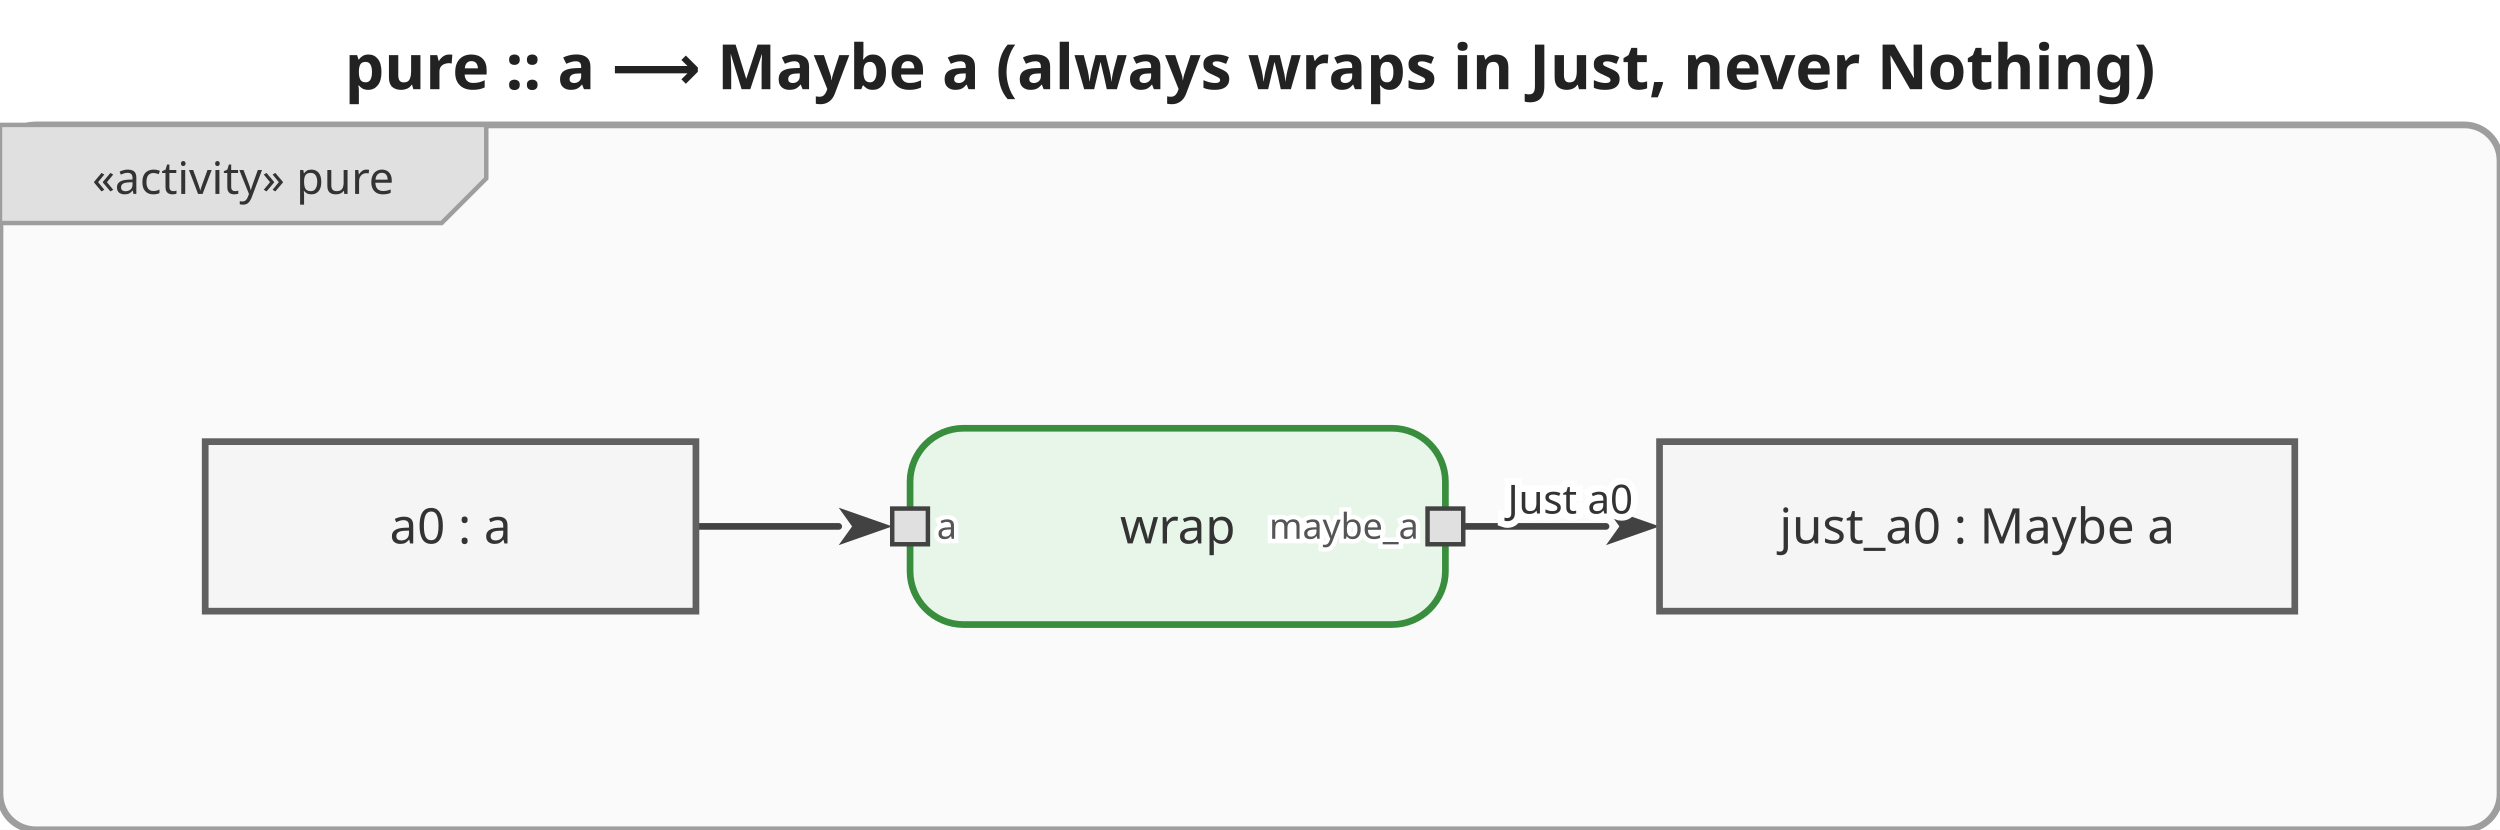
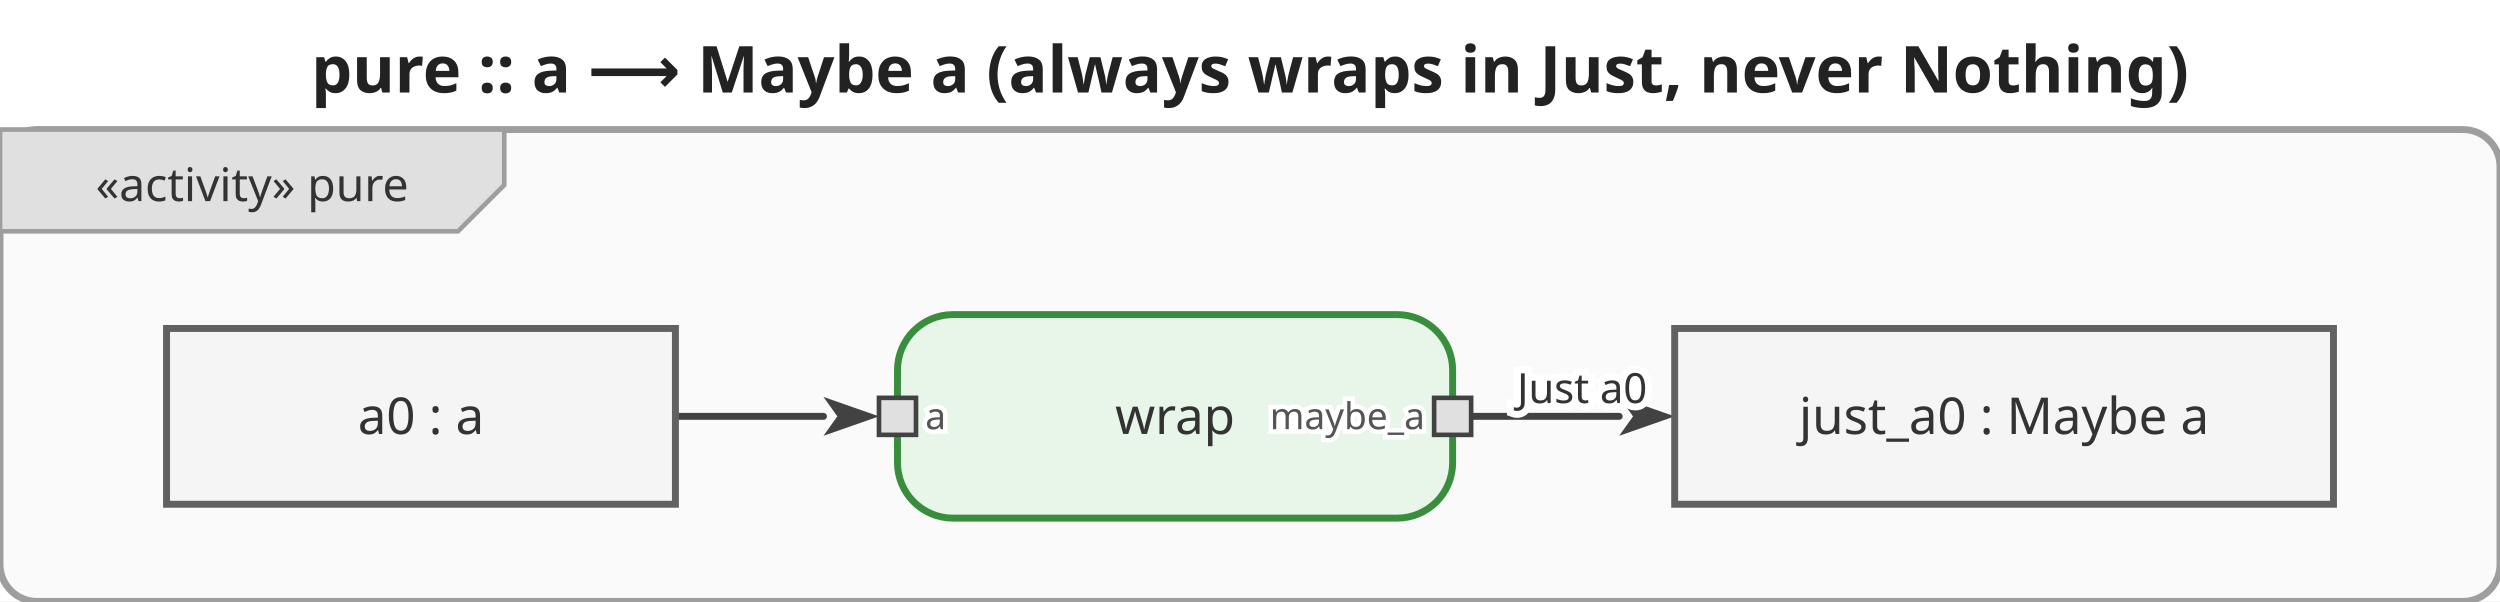
- <svg xmlns="http://www.w3.org/2000/svg" viewBox="0 0 560.4 186" width="560.4" height="186">
+ <svg xmlns="http://www.w3.org/2000/svg" viewBox="0 0 540.4 130" width="540.4" height="130">
  <defs>
    <marker id="arrowFilled" viewBox="0 0 10 10" refX="0" refY="5" markerWidth="8" markerHeight="8" orient="auto-start-reverse">
      <path d="M0,1.5 L10,5 L0,8.5 L2.5,5 Z" fill="#424242" />
    </marker>
    <marker id="arrowOpen" viewBox="0 0 10 10" refX="0" refY="5" markerWidth="8" markerHeight="8" orient="auto-start-reverse">
      <path d="M0,1.5 L10,5 L0,8.5" fill="none" stroke="#424242" stroke-width="1.25" />
    </marker>
    <marker id="arrowHof" viewBox="0 0 10 10" refX="0" refY="5" markerWidth="8" markerHeight="8" orient="auto-start-reverse">
      <path d="M0,1.5 L10,5 L0,8.5 L2.5,5 Z" fill="#00796b" />
    </marker>
  </defs>
-   <rect width="560.4" height="186" fill="white" />
-   <text x="280.2" y="20" text-anchor="middle" font-size="14" font-weight="bold" font-family="sans-serif" fill="#222">pure :: a ⟶ Maybe a   (always wraps in Just, never Nothing)</text>
+   <rect width="540.4" height="130" fill="white" />
+   <text x="270.2" y="20" text-anchor="middle" font-size="14" font-weight="bold" font-family="sans-serif" fill="#222">pure :: a ⟶ Maybe a   (always wraps in Just, never Nothing)</text>
  <g transform="translate(0,28)">
-     <rect x="0" y="0" width="560.4" height="158" rx="8" fill="#fafafa" stroke="#9e9e9e" stroke-width="1.5" />
+     <rect x="0" y="0" width="540.4" height="102" rx="8" fill="#fafafa" stroke="#9e9e9e" stroke-width="1.5" />
    <g class="diagram-frame-tab tab-activity">
      <path d="M0,0 L109,0 L109,12 L99,22 L0,22 Z" fill="#e0e0e0" stroke="#9e9e9e" stroke-width="1" />
      <text x="54.5" y="12" text-anchor="middle" font-size="10" font-family="sans-serif" dominant-baseline="middle" fill="#333">«activity» pure</text>
    </g>
    <g class="edge">
-       <path d="M156.0,90.0 L188.0,90.0" fill="none" stroke="#424242" stroke-width="1.5" stroke-linejoin="round" stroke-linecap="round" marker-end="url(#arrowFilled)" />
+       <path d="M146.0,62.0 L178.0,62.0" fill="none" stroke="#424242" stroke-width="1.5" stroke-linejoin="round" stroke-linecap="round" marker-end="url(#arrowFilled)" />
    </g>
    <g class="edge">
-       <path d="M328.0,90.0 L360.0,90.0" fill="none" stroke="#424242" stroke-width="1.5" stroke-linejoin="round" stroke-linecap="round" marker-end="url(#arrowFilled)" />
-       <text x="352" y="84" text-anchor="middle" dominant-baseline="middle" font-size="9" font-family="sans-serif" fill="#333" stroke="white" stroke-width="3" paint-order="stroke fill">Just a0</text>
+       <path d="M318.0,62.0 L350.0,62.0" fill="none" stroke="#424242" stroke-width="1.5" stroke-linejoin="round" stroke-linecap="round" marker-end="url(#arrowFilled)" />
+       <text x="342" y="56" text-anchor="middle" dominant-baseline="middle" font-size="9" font-family="sans-serif" fill="#333" stroke="white" stroke-width="3" paint-order="stroke fill">Just a0</text>
    </g>
    <g class="action-node">
-       <rect x="204" y="68" width="120" height="44" rx="12" fill="#e8f5e9" stroke="#388e3c" stroke-width="1.5" />
-       <text class="action-label" x="264" y="90" text-anchor="middle" font-size="11" font-family="sans-serif" dominant-baseline="middle" fill="#333">wrap</text>
+       <rect x="194" y="40" width="120" height="44" rx="12" fill="#e8f5e9" stroke="#388e3c" stroke-width="1.5" />
+       <text class="action-label" x="254" y="62" text-anchor="middle" font-size="11" font-family="sans-serif" dominant-baseline="middle" fill="#333">wrap</text>
      <g class="pin pin-in">
-         <rect x="200" y="86" width="8" height="8" fill="#e0e0e0" stroke="#424242" stroke-width="1" />
-         <text x="210" y="90" text-anchor="start" font-size="8" font-family="sans-serif" dominant-baseline="middle" fill="#555" stroke="white" stroke-width="2" paint-order="stroke fill">a</text>
+         <rect x="190" y="58" width="8" height="8" fill="#e0e0e0" stroke="#424242" stroke-width="1" />
+         <text x="200" y="62" text-anchor="start" font-size="8" font-family="sans-serif" dominant-baseline="middle" fill="#555" stroke="white" stroke-width="2" paint-order="stroke fill">a</text>
      </g>
      <g class="pin pin-out">
-         <rect x="320" y="86" width="8" height="8" fill="#e0e0e0" stroke="#424242" stroke-width="1" />
-         <text x="318" y="90" text-anchor="end" font-size="8" font-family="sans-serif" dominant-baseline="middle" fill="#555" stroke="white" stroke-width="2" paint-order="stroke fill">maybe_a</text>
+         <rect x="310" y="58" width="8" height="8" fill="#e0e0e0" stroke="#424242" stroke-width="1" />
+         <text x="308" y="62" text-anchor="end" font-size="8" font-family="sans-serif" dominant-baseline="middle" fill="#555" stroke="white" stroke-width="2" paint-order="stroke fill">maybe_a</text>
      </g>
    </g>
    <g class="object-node">
-       <rect x="46" y="71" width="110" height="38" fill="#f5f5f5" stroke="#616161" stroke-width="1.5" />
-       <text x="101" y="90" text-anchor="middle" font-size="11" font-family="sans-serif" dominant-baseline="middle" fill="#333">a0 : a</text>
+       <rect x="36" y="43" width="110" height="38" fill="#f5f5f5" stroke="#616161" stroke-width="1.5" />
+       <text x="91" y="62" text-anchor="middle" font-size="11" font-family="sans-serif" dominant-baseline="middle" fill="#333">a0 : a</text>
    </g>
    <g class="object-node">
-       <rect x="372" y="71" width="142.4" height="38" fill="#f5f5f5" stroke="#616161" stroke-width="1.5" />
-       <text x="443.2" y="90" text-anchor="middle" font-size="11" font-family="sans-serif" dominant-baseline="middle" fill="#333">just_a0 : Maybe a</text>
+       <rect x="362" y="43" width="142.4" height="38" fill="#f5f5f5" stroke="#616161" stroke-width="1.5" />
+       <text x="433.2" y="62" text-anchor="middle" font-size="11" font-family="sans-serif" dominant-baseline="middle" fill="#333">just_a0 : Maybe a</text>
    </g>
  </g>
</svg>
